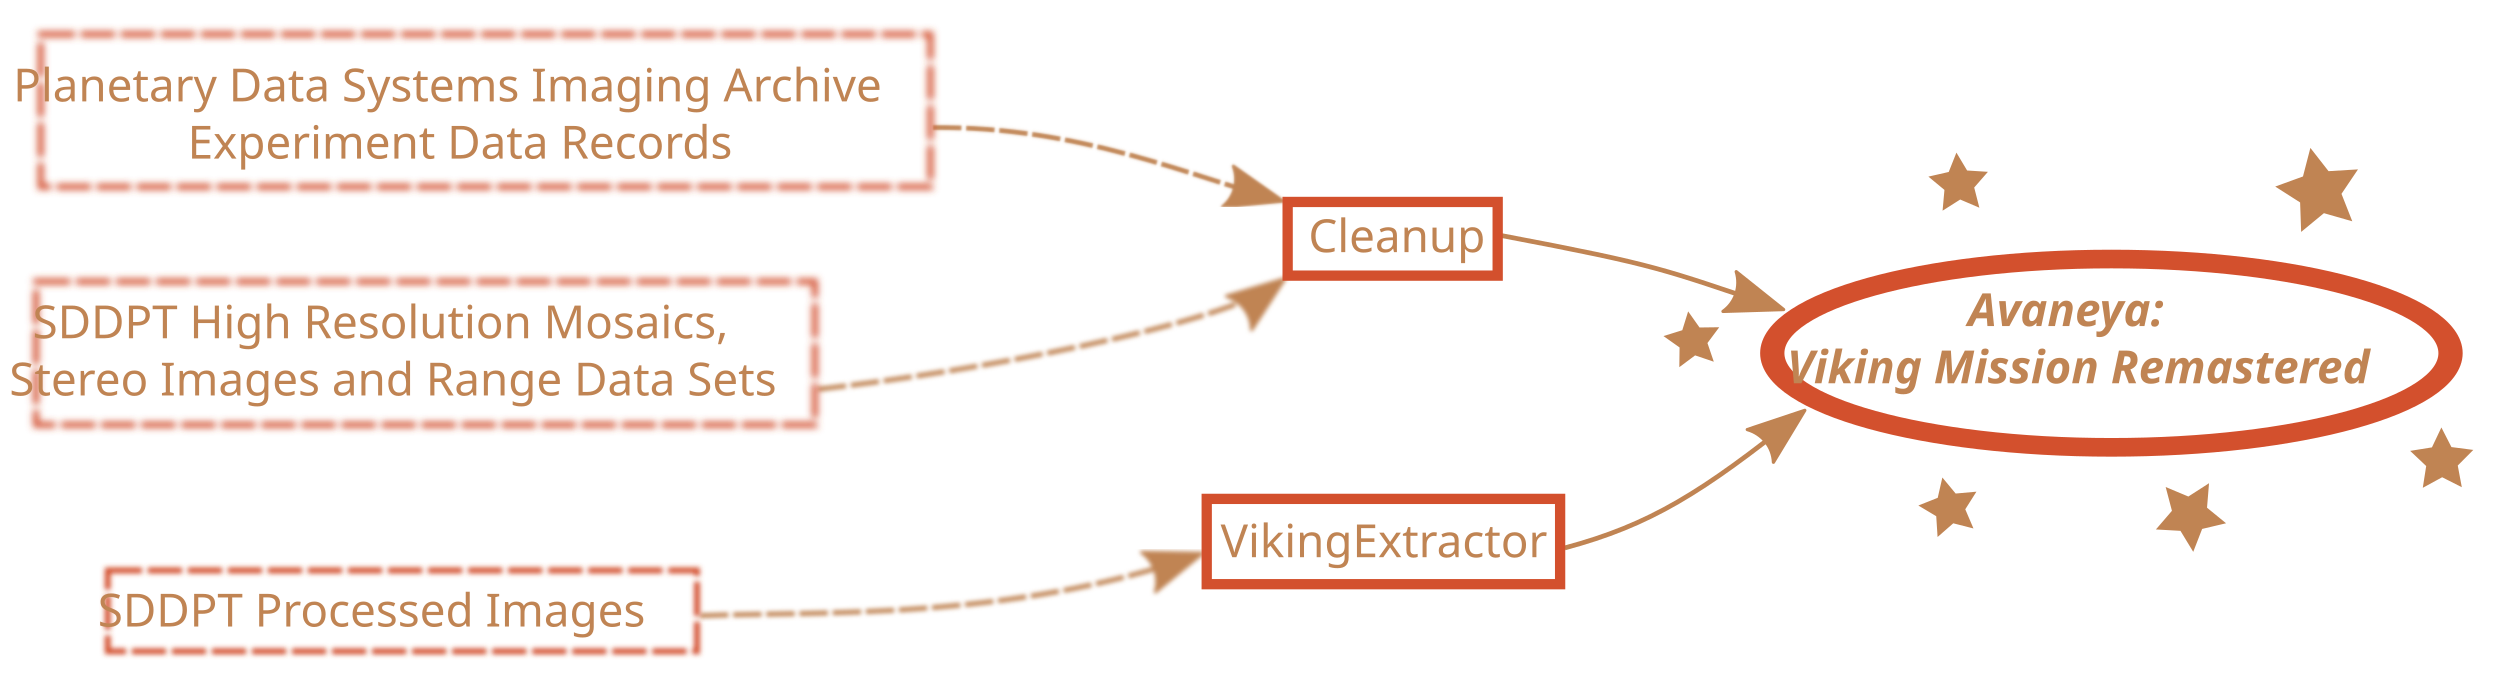
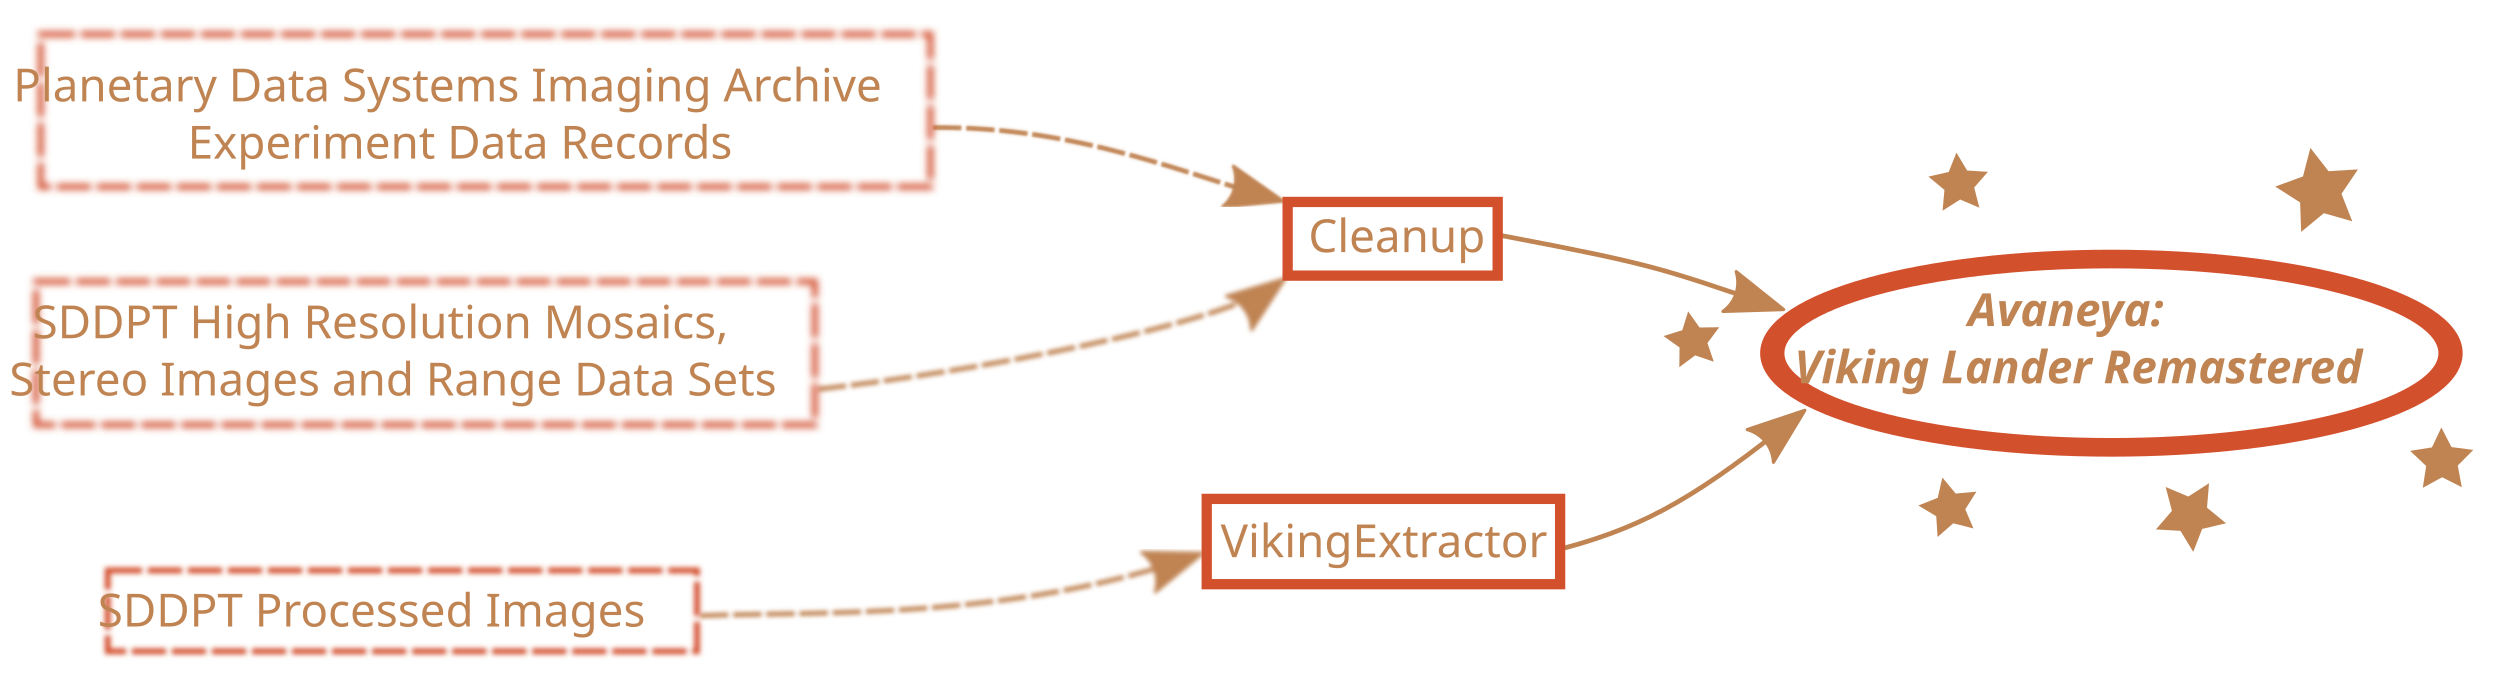
<svg xmlns="http://www.w3.org/2000/svg" xmlns:ns1="http://www.openswatchbook.org/uri/2009/osb" width="2185.46" height="590" id="svg2" version="1.1">
  <defs id="defs4">
    <marker style="overflow:visible" id="Arrow2Lstart" refX="0" refY="0" orient="auto">
      <path transform="matrix(1.1,0,0,1.1,1.1,0)" d="M 8.719,4.034 -2.207,0.016 8.719,-4.002 c -1.745,2.372 -1.735,5.617 -6e-7,8.035 z" style="font-size:12px;fill-rule:evenodd;stroke-width:0.625;stroke-linejoin:round" id="path4117" />
    </marker>
    <marker style="overflow:visible" id="Arrow1Mend" refX="0" refY="0" orient="auto">
      <path transform="matrix(-0.4,0,0,-0.4,-4,0)" style="fill-rule:evenodd;stroke:#000000;stroke-width:1pt;marker-start:none" d="M 0,0 5,-5 -12.5,0 5,5 0,0 z" id="path4108" />
    </marker>
    <linearGradient ns1:paint="solid" id="linearGradient6622">
      <stop id="stop6624" offset="0" style="stop-color:#d3502d;stop-opacity:1;" />
    </linearGradient>
    <marker style="overflow:visible" id="SquareS" refX="0" refY="0" orient="auto">
      <path transform="scale(0.2,0.2)" style="fill-rule:evenodd;stroke:#000000;stroke-width:1pt;marker-start:none" d="M -5,-5 -5,5 5,5 5,-5 -5,-5 z" id="path4176" />
    </marker>
    <marker style="overflow:visible" id="Arrow2Lend" refX="0" refY="0" orient="auto">
      <path transform="matrix(-1.1,0,0,-1.1,-1.1,0)" d="M 8.719,4.034 -2.207,0.016 8.719,-4.002 c -1.745,2.372 -1.735,5.617 -6e-7,8.035 z" style="font-size:12px;fill-rule:evenodd;stroke-width:0.625;stroke-linejoin:round" id="path4120" />
    </marker>
    <marker style="overflow:visible" id="Arrow2Lend-5" refX="0" refY="0" orient="auto">
      <path transform="matrix(-1.1,0,0,-1.1,-1.1,0)" d="M 8.719,4.034 -2.207,0.016 8.719,-4.002 c -1.745,2.372 -1.735,5.617 -6e-7,8.035 z" style="font-size:12px;fill-rule:evenodd;stroke-width:0.625;stroke-linejoin:round" id="path4120-3" />
    </marker>
    <marker style="overflow:visible" id="Arrow2Lend-9" refX="0" refY="0" orient="auto">
      <path transform="matrix(-1.1,0,0,-1.1,-1.1,0)" d="M 8.719,4.034 -2.207,0.016 8.719,-4.002 c -1.745,2.372 -1.735,5.617 -6e-7,8.035 z" style="font-size:12px;fill-rule:evenodd;stroke-width:0.625;stroke-linejoin:round" id="path4120-0" />
    </marker>
    <marker style="overflow:visible" id="Arrow2Lend-0" refX="0" refY="0" orient="auto">
      <path transform="matrix(-1.1,0,0,-1.1,-1.1,0)" d="M 8.719,4.034 -2.207,0.016 8.719,-4.002 c -1.745,2.372 -1.735,5.617 -6e-7,8.035 z" style="font-size:12px;fill-rule:evenodd;stroke-width:0.625;stroke-linejoin:round" id="path4120-1" />
    </marker>
    <marker style="overflow:visible" id="Arrow2Lend-6" refX="0" refY="0" orient="auto">
      <path transform="matrix(-1.1,0,0,-1.1,-1.1,0)" d="M 8.719,4.034 -2.207,0.016 8.719,-4.002 c -1.745,2.372 -1.735,5.617 -6e-7,8.035 z" style="font-size:12px;fill-rule:evenodd;stroke-width:0.625;stroke-linejoin:round" id="path4120-2" />
    </marker>
    <marker style="overflow:visible" id="Arrow2Lend-2" refX="0" refY="0" orient="auto">
      <path transform="matrix(-1.1,0,0,-1.1,-1.1,0)" d="M 8.719,4.034 -2.207,0.016 8.719,-4.002 c -1.745,2.372 -1.735,5.617 -6e-7,8.035 z" style="font-size:12px;fill-rule:evenodd;stroke-width:0.625;stroke-linejoin:round" id="path4120-07" />
    </marker>
    <marker style="overflow:visible" id="Arrow2Lendy" refX="0" refY="0" orient="auto">
      <path transform="matrix(-1.1,0,0,-1.1,-1.1,0)" d="M 8.719,4.034 -2.207,0.016 8.719,-4.002 c -1.745,2.372 -1.735,5.617 -6e-7,8.035 z" style="font-size:12px;fill:#c08453;fill-rule:evenodd;stroke:#c08453;stroke-width:0.625;stroke-linejoin:round" id="path7254" />
    </marker>
    <marker style="overflow:visible" id="Arrow2Lendy-4" refX="0" refY="0" orient="auto">
      <path transform="matrix(-1.1,0,0,-1.1,-1.1,0)" d="M 8.719,4.034 -2.207,0.016 8.719,-4.002 c -1.745,2.372 -1.735,5.617 -6e-7,8.035 z" style="font-size:12px;fill:#c08453;fill-rule:evenodd;stroke:#c08453;stroke-width:0.625;stroke-linejoin:round" id="path7254-5" />
    </marker>
    <marker style="overflow:visible" id="Arrow2Lendy-0" refX="0" refY="0" orient="auto">
      <path transform="matrix(-1.1,0,0,-1.1,-1.1,0)" d="M 8.719,4.034 -2.207,0.016 8.719,-4.002 c -1.745,2.372 -1.735,5.617 -6e-7,8.035 z" style="font-size:12px;fill:#c08453;fill-rule:evenodd;stroke:#c08453;stroke-width:0.625;stroke-linejoin:round" id="path7254-7" />
    </marker>
    <marker style="overflow:visible" id="Arrow2Lendy-9" refX="0" refY="0" orient="auto">
      <path transform="matrix(-1.1,0,0,-1.1,-1.1,0)" d="M 8.719,4.034 -2.207,0.016 8.719,-4.002 c -1.745,2.372 -1.735,5.617 -6e-7,8.035 z" style="font-size:12px;fill:#c08453;fill-rule:evenodd;stroke:#c08453;stroke-width:0.625;stroke-linejoin:round" id="path7254-9" />
    </marker>
    <marker style="overflow:visible" id="Arrow2Lendy-94" refX="0" refY="0" orient="auto">
      <path transform="matrix(-1.1,0,0,-1.1,-1.1,0)" d="M 8.719,4.034 -2.207,0.016 8.719,-4.002 c -1.745,2.372 -1.735,5.617 -6e-7,8.035 z" style="font-size:12px;fill:#c08453;fill-rule:evenodd;stroke:#c08453;stroke-width:0.625;stroke-linejoin:round" id="path7254-6" />
    </marker>
    <marker style="overflow:visible" id="Arrow2Lendy-5" refX="0" refY="0" orient="auto">
      <path transform="matrix(-1.1,0,0,-1.1,-1.1,0)" d="M 8.719,4.034 -2.207,0.016 8.719,-4.002 c -1.745,2.372 -1.735,5.617 -6e-7,8.035 z" style="font-size:12px;fill:#c08453;fill-rule:evenodd;stroke:#c08453;stroke-width:0.625;stroke-linejoin:round" id="path7254-55" />
    </marker>
    <marker style="overflow:visible" id="Arrow2Lendy-06" refX="0" refY="0" orient="auto">
      <path transform="matrix(-1.1,0,0,-1.1,-1.1,0)" d="M 8.719,4.034 -2.207,0.016 8.719,-4.002 c -1.745,2.372 -1.735,5.617 -6e-7,8.035 z" style="font-size:12px;fill:#c08453;fill-rule:evenodd;stroke:#c08453;stroke-width:0.625;stroke-linejoin:round" id="path7254-2" />
    </marker>
    <marker style="overflow:visible" id="Arrow2Lendy-99" refX="0" refY="0" orient="auto">
      <path transform="matrix(-1.1,0,0,-1.1,-1.1,0)" d="M 8.719,4.034 -2.207,0.016 8.719,-4.002 c -1.745,2.372 -1.735,5.617 -6e-7,8.035 z" style="font-size:12px;fill:#c08453;fill-rule:evenodd;stroke:#c08453;stroke-width:0.625;stroke-linejoin:round" id="path7254-29" />
    </marker>
    <filter id="filter7490">
      <feGaussianBlur stdDeviation="3.417" id="feGaussianBlur7492" />
    </filter>
    <filter id="filter7494">
      <feGaussianBlur stdDeviation="3.023" id="feGaussianBlur7496" />
    </filter>
    <filter id="filter7498">
      <feGaussianBlur stdDeviation="2.197" id="feGaussianBlur7500" />
    </filter>
    <filter id="filter7502">
      <feGaussianBlur stdDeviation="1.825" id="feGaussianBlur7504" />
    </filter>
    <filter id="filter7506">
      <feGaussianBlur stdDeviation="1.863" id="feGaussianBlur7508" />
    </filter>
    <filter id="filter7510">
      <feGaussianBlur stdDeviation="1.364" id="feGaussianBlur7512" />
    </filter>
  </defs>
  <g transform="translate(1044.594,-175.8433)" id="layer1">
    <path id="path4094-4-9" d="m 323.245,654.829 c 74.868,-20.037 120.076,-48.298 205.665,-116.783" style="fill:none;stroke:#c08453;stroke-width:4.143;stroke-linecap:butt;stroke-linejoin:miter;stroke-miterlimit:4;stroke-opacity:1;stroke-dasharray:none;marker-start:none;marker-mid:none;marker-end:url(#Arrow2Lendy)" />
    <path id="path4094-4-9-8" d="m 267.867,381.753 c 140.271,26.635 139.278,28.949 241.526,63.024" style="fill:none;stroke:#c08453;stroke-width:4.143;stroke-linecap:butt;stroke-linejoin:miter;stroke-miterlimit:4;stroke-opacity:1;stroke-dasharray:none;marker-start:none;marker-mid:none;marker-end:url(#Arrow2Lendy)" />
    <path id="path4094-4-9-3" d="m -432.674,714.094 c 103.902,-3.936 270.33,4.323 433.96,-52.639" style="fill:none;stroke:#c08453;stroke-width:4.143;stroke-linecap:butt;stroke-linejoin:miter;stroke-miterlimit:4;stroke-opacity:1;stroke-dasharray:24.858,4.143;marker-start:none;marker-mid:none;marker-end:url(#Arrow2Lendy);filter:url(#filter7502);stroke-dashoffset:0" />
    <path id="path4094-4-9-4-6" d="m -228.982,287.379 c 129.117,-1.283 226.833,43.271 300.676,62.932" style="fill:none;stroke:#c08453;stroke-width:4.143;stroke-linecap:butt;stroke-linejoin:miter;stroke-miterlimit:4;stroke-opacity:1;stroke-dasharray:24.858,4.143;marker-start:none;marker-mid:none;marker-end:url(#Arrow2Lendy);filter:url(#filter7510);stroke-dashoffset:0" />
    <path id="path4094-4-9-4" d="M -329.638,516.104 C -200.521,501.903 24.474,460.062 74.073,422.967" style="fill:none;stroke:#c08453;stroke-width:4.143;stroke-linecap:butt;stroke-linejoin:miter;stroke-miterlimit:4;stroke-opacity:1;stroke-dasharray:24.858,4.143;marker-start:none;marker-mid:none;marker-end:url(#Arrow2Lendy);filter:url(#filter7506);stroke-dashoffset:0" />
    <rect y="674.504" x="-950.44" height="70.711" width="515.178" id="rect5087" style="fill:#000000;fill-opacity:0;stroke:#d3502d;stroke-width:5;stroke-miterlimit:4;stroke-dasharray:30,5;filter:url(#filter7498);stroke-dashoffset:0" />
    <rect y="421.965" x="-1013.07" height="125.259" width="680.843" id="rect5085" style="fill:#000000;fill-opacity:0;stroke:#d3502d;stroke-width:5;stroke-miterlimit:4;stroke-dasharray:30,5;filter:url(#filter7494);stroke-dashoffset:0" />
    <rect y="205.793" x="-1009.029" height="133.34" width="777.817" id="rect5083" style="fill:#000000;fill-opacity:0;stroke:#d3502d;stroke-width:5;stroke-miterlimit:4;stroke-dasharray:30,5;filter:url(#filter7490);stroke-dashoffset:0" />
    <rect y="611.962" x="10.303" height="74.576" width="308.931" id="rect5033-0" style="fill:#d3502d;fill-opacity:0;stroke:#d3502d;stroke-width:9;stroke-miterlimit:4;stroke-opacity:1;stroke-dasharray:none;stroke-dashoffset:0" />
    <rect y="352.383" x="81.044" height="64.413" width="183.611" id="rect5033" style="fill:#000000;fill-opacity:0;stroke:#d3502d;stroke-width:9;stroke-miterlimit:4;stroke-dasharray:none;stroke-dashoffset:0" />
    <path transform="matrix(1.292884,0,0,0.9937157,-1530.064,174.804)" d="m 2032.427,311.75 c 0,45.747 -102.663,82.833 -229.305,82.833 -126.641,0 -229.305,-37.085 -229.305,-82.833 0,-45.747 102.663,-82.833 229.305,-82.833 126.641,0 229.305,37.085 229.305,82.833 z" id="path5017" style="fill:#000000;fill-opacity:0;stroke:#d3502d;stroke-width:16.41;stroke-miterlimit:4;stroke-opacity:1;stroke-dasharray:none" />
    <flowRoot transform="translate(32.13078,-269.6744)" style="font-size:40px;font-style:normal;font-variant:normal;font-weight:normal;font-stretch:normal;line-height:125%;letter-spacing:0px;word-spacing:0px;fill:#000000;fill-opacity:1;stroke:none;font-family:Ubuntu;-inkscape-font-specification:Ubuntu" id="flowRoot2985" xml:space="preserve">
      <flowRegion id="flowRegion2987">
        <rect y="378.076" x="85.714" height="128.571" width="588.571" id="rect2989" />
      </flowRegion>
      <flowPara id="flowPara2993" />
    </flowRoot>
    <text id="text2995" y="264.494" x="-616.476" style="font-size:40px;font-style:normal;font-variant:normal;font-weight:normal;font-stretch:normal;line-height:125%;letter-spacing:0px;word-spacing:0px;fill:#c08453;fill-opacity:1;stroke:none;font-family:Ubuntu;-inkscape-font-specification:Ubuntu" xml:space="preserve">
      <tspan style="font-size:40px;font-style:normal;font-variant:normal;font-weight:normal;font-stretch:normal;text-align:center;line-height:125%;writing-mode:lr-tb;text-anchor:middle;fill:#c08453;font-family:Ubuntu;-inkscape-font-specification:Ubuntu" id="tspan3040" y="264.494" x="-611.789">Planetary Data Systems Imaging Archive </tspan>
      <tspan id="tspan3052" style="font-size:40px;font-style:normal;font-variant:normal;font-weight:normal;font-stretch:normal;text-align:center;line-height:125%;writing-mode:lr-tb;text-anchor:middle;fill:#c08453;font-family:Ubuntu;-inkscape-font-specification:Ubuntu" y="314.494" x="-616.476">Experiment Data Records</tspan>
    </text>
    <text id="text3003" y="471.555" x="-675.065" style="font-size:40px;font-style:normal;font-variant:normal;font-weight:normal;font-stretch:normal;line-height:125%;letter-spacing:0px;word-spacing:0px;fill:#c08453;fill-opacity:1;stroke:none;font-family:Ubuntu;-inkscape-font-specification:Ubuntu" xml:space="preserve">
      <tspan style="font-size:40px;font-style:normal;font-variant:normal;font-weight:normal;font-stretch:normal;text-align:center;line-height:125%;writing-mode:lr-tb;text-anchor:middle;fill:#c08453;font-family:Ubuntu;-inkscape-font-specification:Ubuntu" id="tspan3042" y="471.555" x="-670.378">SDDPT High Resolution Mosaics, </tspan>
      <tspan id="tspan3048" style="font-size:40px;font-style:normal;font-variant:normal;font-weight:normal;font-stretch:normal;text-align:center;line-height:125%;writing-mode:lr-tb;text-anchor:middle;fill:#c08453;font-family:Ubuntu;-inkscape-font-specification:Ubuntu" y="521.555" x="-675.065">Stereo Images and Range Data Sets</tspan>
    </text>
    <text id="text3007" y="723.552" x="-693.769" style="font-size:40px;font-style:normal;font-variant:normal;font-weight:normal;font-stretch:normal;line-height:125%;letter-spacing:0px;word-spacing:0px;fill:#c08453;fill-opacity:1;stroke:none;font-family:Ubuntu;-inkscape-font-specification:Ubuntu" xml:space="preserve">
      <tspan style="font-size:40px;font-style:normal;font-variant:normal;font-weight:normal;font-stretch:normal;text-align:center;line-height:125%;writing-mode:lr-tb;text-anchor:middle;fill:#c08453;font-family:Ubuntu;-inkscape-font-specification:Ubuntu" y="723.552" x="-693.769" id="tspan3009">SDDPT Processed Images</tspan>
    </text>
    <text id="text3058" y="396.263" x="99.201" style="font-size:40px;font-style:normal;font-variant:normal;font-weight:normal;font-stretch:normal;line-height:125%;letter-spacing:0px;word-spacing:0px;fill:#c08453;fill-opacity:1;stroke:none;font-family:Ubuntu;-inkscape-font-specification:Ubuntu" xml:space="preserve">
      <tspan y="396.263" x="99.201" id="tspan3060">Cleanup</tspan>
    </text>
    <text id="text3062" y="662.943" x="22.43" style="font-size:40px;font-style:normal;font-variant:normal;font-weight:normal;font-stretch:normal;line-height:125%;letter-spacing:0px;word-spacing:0px;fill:#000000;fill-opacity:1;stroke:none;font-family:Ubuntu;-inkscape-font-specification:Ubuntu" xml:space="preserve">
      <tspan style="fill:#c08453;fill-opacity:1" y="662.943" x="22.43" id="tspan3064">VikingExtractor</tspan>
    </text>
    <text id="text3013" y="460.913" x="798.227" style="font-size:40px;font-style:normal;font-variant:normal;font-weight:normal;font-stretch:normal;line-height:125%;letter-spacing:0px;word-spacing:0px;fill:#c08453;fill-opacity:1;stroke:none;font-family:Ubuntu;-inkscape-font-specification:Ubuntu" xml:space="preserve">
      <tspan style="font-size:40px;font-style:italic;font-variant:normal;font-weight:bold;font-stretch:normal;text-align:center;line-height:125%;writing-mode:lr;text-anchor:middle;fill:#c08453;font-family:Ubuntu;-inkscape-font-specification:Ubuntu Bold Italic" y="460.913" x="802.914" id="tspan3015">Avaneya: </tspan>
-       <tspan id="tspan4080" style="font-size:40px;font-style:italic;font-variant:normal;font-weight:bold;font-stretch:normal;text-align:center;line-height:125%;writing-mode:lr;text-anchor:middle;fill:#c08453;font-family:Ubuntu;-inkscape-font-specification:Ubuntu Bold Italic" y="510.913" x="798.227">Viking Mission Remastered</tspan>
+       <tspan id="tspan4080" style="font-size:40px;font-style:italic;font-variant:normal;font-weight:bold;font-stretch:normal;text-align:center;line-height:125%;writing-mode:lr;text-anchor:middle;fill:#c08453;font-family:Ubuntu;-inkscape-font-specification:Ubuntu Bold Italic" y="510.913" x="798.227">Viking Lander Remastered</tspan>
    </text>
    <path transform="translate(-1101.963,172.8449)" d="m 2107.178,190.532 -19.171,-5.499 -15.399,12.675 -0.694,-19.932 -16.813,-10.728 18.742,-6.819 5.008,-19.306 12.277,15.718 19.908,-1.203 -11.155,16.534 z" id="path5019" style="fill:#c08453;fill-opacity:1;stroke:#c08453;stroke-width:7.8;stroke-miterlimit:4;stroke-dasharray:none" />
    <path transform="translate(-1101.963,172.8449)" d="m 1983.94,432.968 -1.281,15.593 12.119,9.895 -15.226,3.6 -5.666,14.584 -8.129,-13.368 -15.621,-0.882 10.202,-11.862 -3.988,-15.129 14.434,6.037 z" id="path5021" style="fill:#c08453;fill-opacity:1;stroke:#c08453;stroke-width:7.8;stroke-miterlimit:4;stroke-dasharray:none" />
    <path transform="translate(-1101.963,172.8449)" d="m 1775.848,459.232 -11.984,-3.062 -9.316,8.136 -0.791,-12.344 -10.617,-6.346 11.495,-4.567 2.755,-12.058 7.895,9.521 12.32,-1.106 -6.616,10.451 z" id="path5025" style="fill:#c08453;fill-opacity:1;stroke:#c08453;stroke-width:7.8;stroke-miterlimit:4;stroke-dasharray:none" />
    <path transform="translate(-1120.095,142.0205)" d="m 1800.092,208.715 -11.375,-4.859 -10.451,6.616 1.106,-12.32 -9.521,-7.895 12.058,-2.755 4.567,-11.495 6.346,10.617 12.344,0.791 -8.136,9.316 z" id="path5027" style="fill:#c08453;fill-opacity:1;stroke:#c08453;stroke-width:7.8;stroke-miterlimit:4;stroke-dasharray:none" />
    <path transform="translate(-1136.308,234.4642)" d="m 2238.498,360.237 -11.969,-6.062 -11.779,6.423 2.067,-13.256 -9.748,-9.218 13.246,-2.131 5.754,-12.12 6.12,11.939 13.305,1.727 -9.464,9.509 z" id="path5029" style="fill:#c08453;fill-opacity:1;stroke:#c08453;stroke-width:7.8;stroke-miterlimit:4;stroke-dasharray:none" />
    <path transform="translate(-1179.007,107.392)" d="m 1626.346,378.42 -10.781,-3.656 -9.123,6.809 0.145,-11.383 -9.295,-6.573 10.871,-3.379 3.379,-10.871 6.573,9.295 11.383,-0.145 -6.809,9.124 z" id="path5031" style="fill:#c08453;fill-opacity:1;stroke:#c08453;stroke-width:7.8;stroke-miterlimit:4;stroke-dasharray:none" />
  </g>
</svg>
